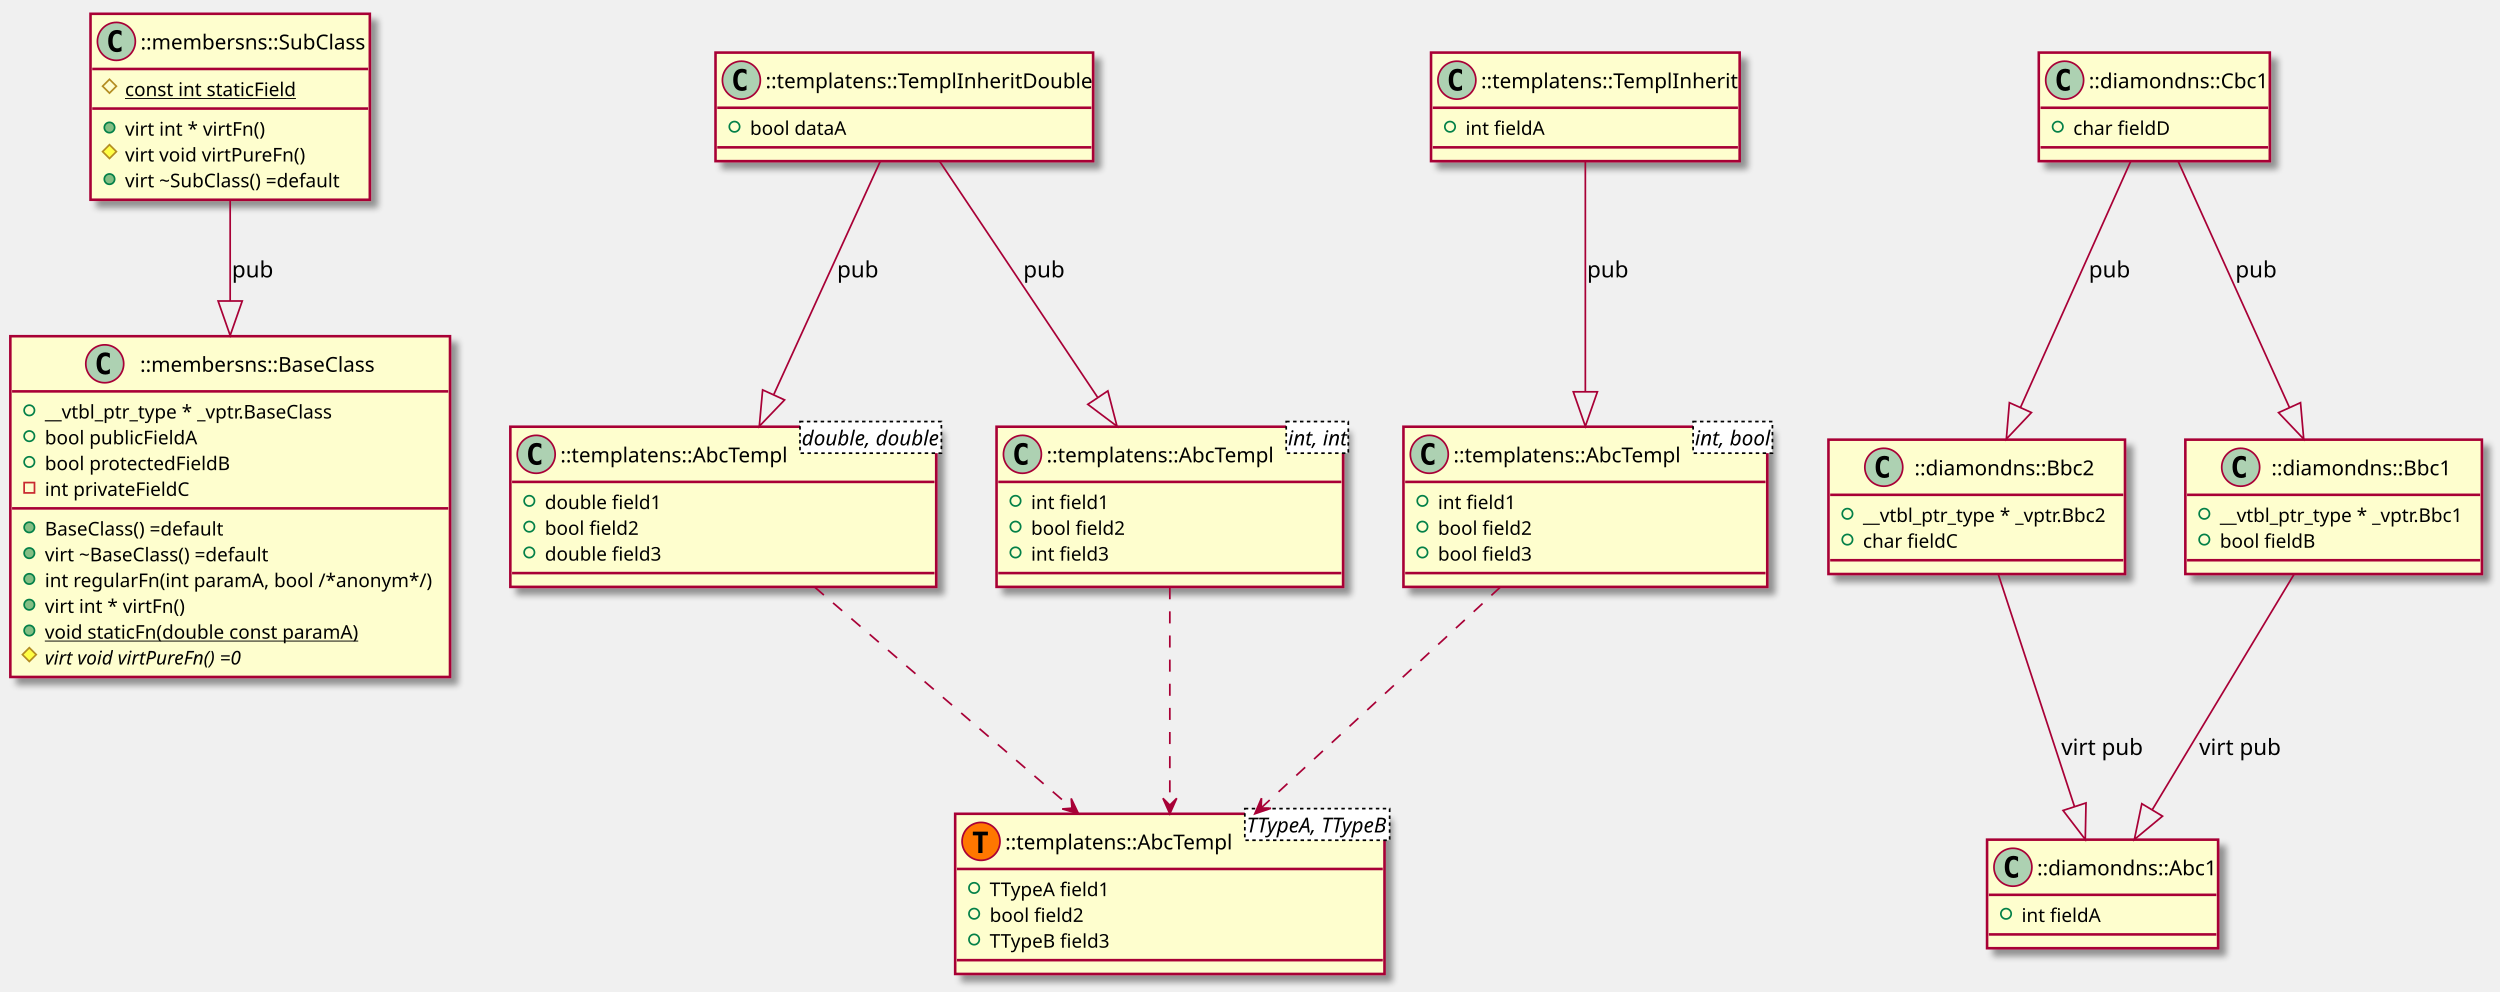
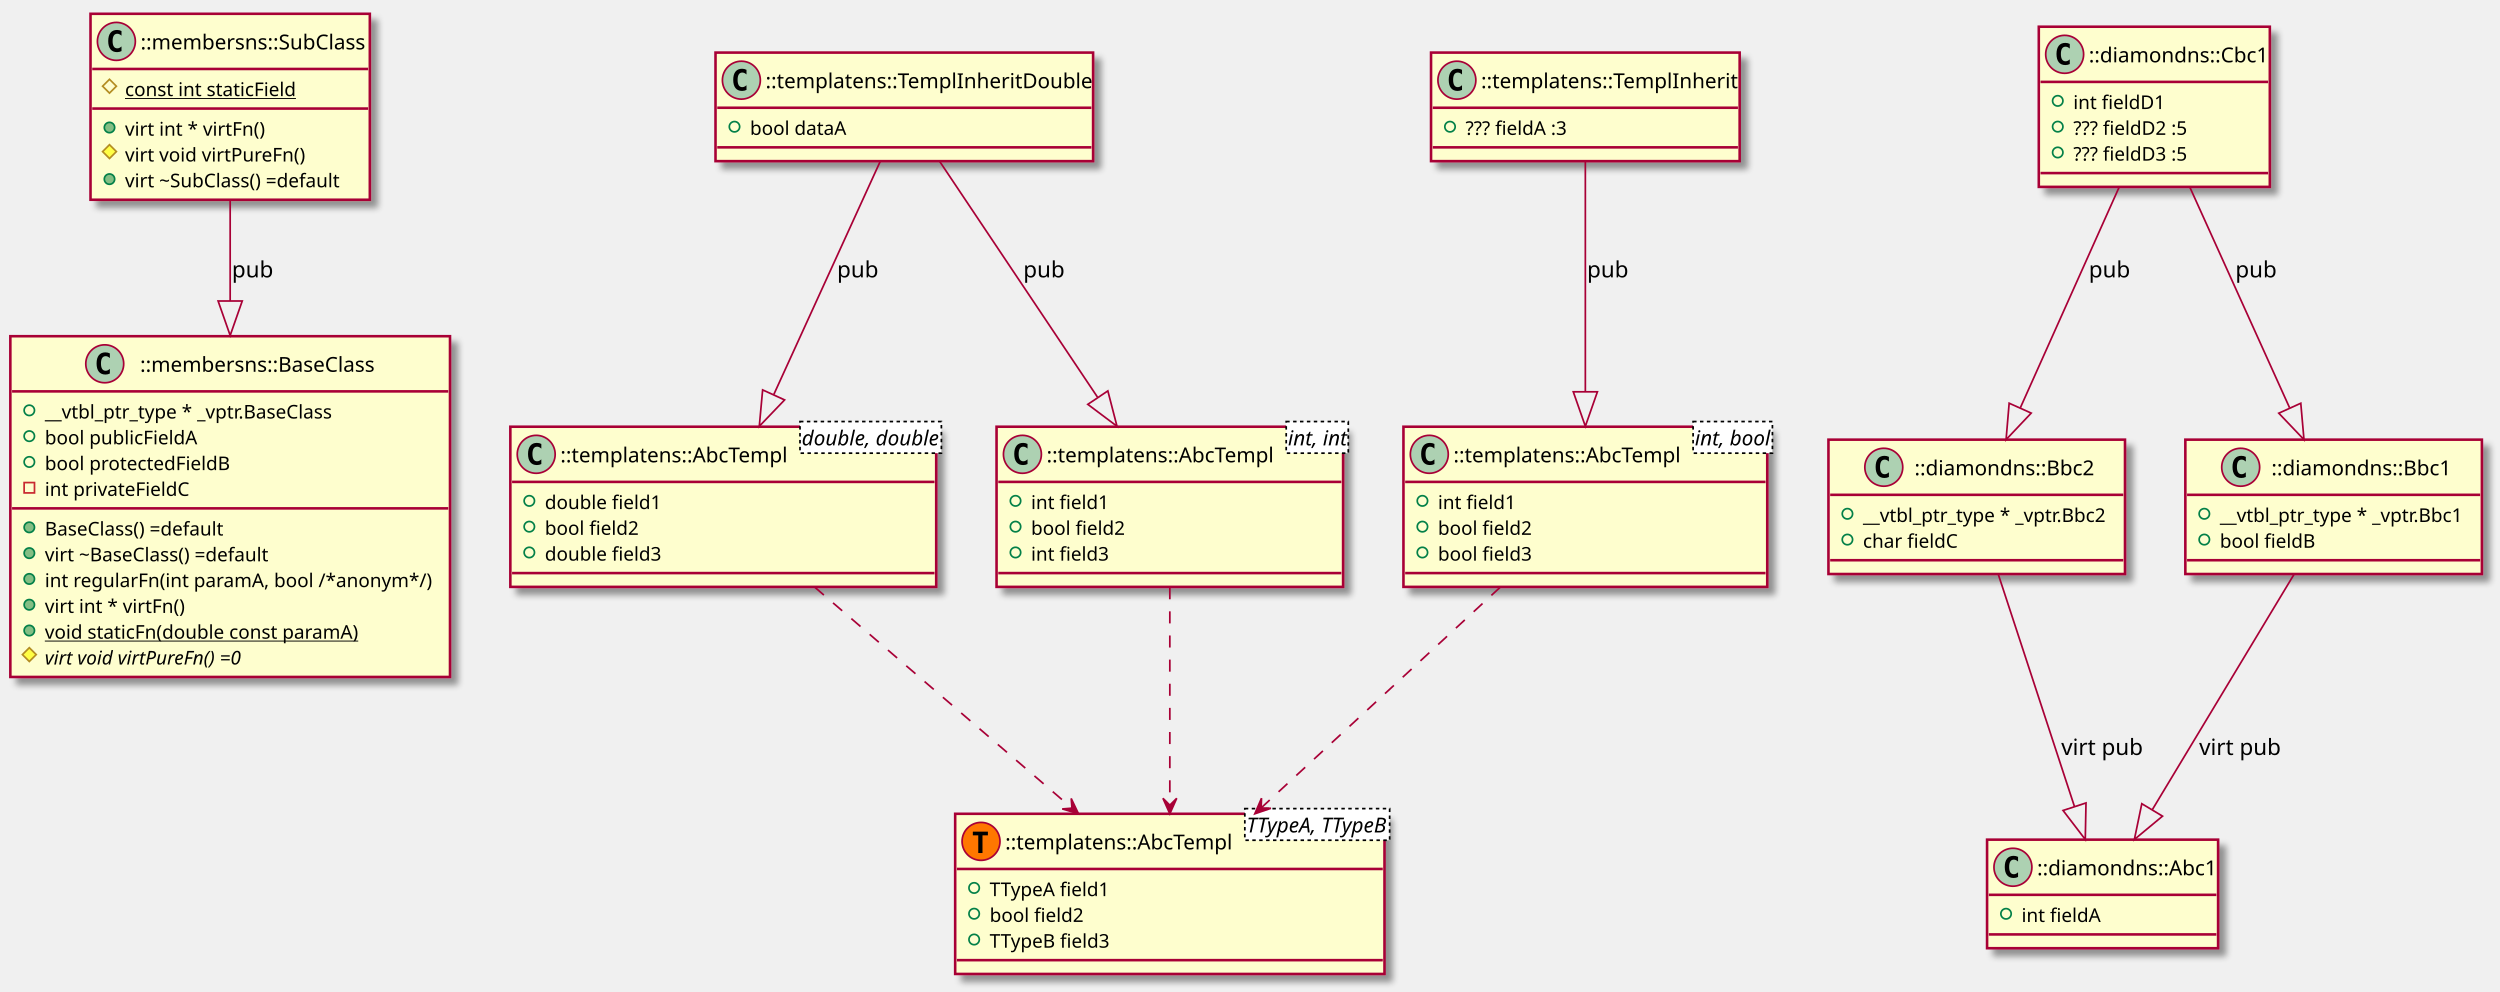
<svg xmlns="http://www.w3.org/2000/svg" contentScriptType="application/ecmascript" contentStyleType="text/css" height="575px" preserveAspectRatio="none" style="width:1450px;height:575px;" version="1.1" viewBox="0 0 1450 575" width="1450px" zoomAndPan="magnify">
  <defs>
-     <filter height="300%" id="ftteivvqsm7ix" width="300%" x="-1" y="-1">
+     <filter height="300%" id="fzhedijf8l1jd" width="300%" x="-1" y="-1">
      <feGaussianBlur result="blurOut" stdDeviation="2.0" />
      <feColorMatrix in="blurOut" result="blurOut2" type="matrix" values="0 0 0 0 0 0 0 0 0 0 0 0 0 0 0 0 0 0 .4 0" />
      <feOffset dx="4.0" dy="4.0" in="blurOut2" result="blurOut3" />
      <feBlend in="SourceGraphic" in2="blurOut3" mode="normal" />
    </filter>
  </defs>
  <g>
-     <rect fill="#FEFECE" filter="url(#ftteivvqsm7ix)" height="107.853" id="item_0" style="stroke: #A80036; stroke-width: 1.5;" width="162" x="52.5" y="8" />
+     <rect fill="#FEFECE" filter="url(#fzhedijf8l1jd)" height="107.853" id="item_0" style="stroke: #A80036; stroke-width: 1.5;" width="162" x="52.5" y="8" />
    <ellipse cx="67.5" cy="24" fill="#ADD1B2" rx="11" ry="11" style="stroke: #A80036; stroke-width: 1.0;" />
    <path d="M70.469,29.641 Q69.891,29.938 69.25,30.086 Q68.609,30.234 67.906,30.234 Q65.406,30.234 64.086,28.586 Q62.766,26.938 62.766,23.812 Q62.766,20.688 64.086,19.031 Q65.406,17.375 67.906,17.375 Q68.609,17.375 69.258,17.531 Q69.906,17.688 70.469,17.984 L70.469,20.703 Q69.844,20.125 69.25,19.852 Q68.656,19.578 68.031,19.578 Q66.688,19.578 66,20.648 Q65.312,21.719 65.312,23.812 Q65.312,25.906 66,26.977 Q66.688,28.047 68.031,28.047 Q68.656,28.047 69.25,27.773 Q69.844,27.5 70.469,26.922 L70.469,29.641 Z " />
    <text fill="#000000" font-family="sans-serif" font-size="12" lengthAdjust="spacingAndGlyphs" textLength="130" x="81.5" y="28.653">::membersns::SubClass</text>
    <line style="stroke: #A80036; stroke-width: 1.5;" x1="53.5" x2="213.5" y1="40" y2="40" />
    <polygon fill="none" points="63.5,46,67.5,50,63.5,54,59.5,50" style="stroke: #B38D22; stroke-width: 1.0;" />
    <text fill="#000000" font-family="sans-serif" font-size="11" lengthAdjust="spacingAndGlyphs" text-decoration="underline" textLength="100" x="72.5" y="55.744">const int staticField</text>
    <line style="stroke: #A80036; stroke-width: 1.5;" x1="53.5" x2="213.5" y1="62.963" y2="62.963" />
    <ellipse cx="63.5" cy="73.963" fill="#84BE84" rx="3" ry="3" style="stroke: #038048; stroke-width: 1.0;" />
    <text fill="#000000" font-family="sans-serif" font-size="11" lengthAdjust="spacingAndGlyphs" textLength="84" x="72.5" y="78.708">virt int * virtFn()</text>
    <polygon fill="#FFFF44" points="63.5,83.927,67.5,87.927,63.5,91.927,59.5,87.927" style="stroke: #B38D22; stroke-width: 1.0;" />
    <text fill="#000000" font-family="sans-serif" font-size="11" lengthAdjust="spacingAndGlyphs" textLength="109" x="72.5" y="93.671">virt void virtPureFn()</text>
    <ellipse cx="63.5" cy="103.89" fill="#84BE84" rx="3" ry="3" style="stroke: #038048; stroke-width: 1.0;" />
    <text fill="#000000" font-family="sans-serif" font-size="11" lengthAdjust="spacingAndGlyphs" textLength="128" x="72.5" y="108.635">virt  ~SubClass() =default</text>
-     <rect fill="#FEFECE" filter="url(#ftteivvqsm7ix)" height="197.634" id="item_1" style="stroke: #A80036; stroke-width: 1.5;" width="255" x="6" y="195" />
+     <rect fill="#FEFECE" filter="url(#fzhedijf8l1jd)" height="197.634" id="item_1" style="stroke: #A80036; stroke-width: 1.5;" width="255" x="6" y="195" />
    <ellipse cx="60.75" cy="211" fill="#ADD1B2" rx="11" ry="11" style="stroke: #A80036; stroke-width: 1.0;" />
    <path d="M63.719,216.641 Q63.141,216.938 62.5,217.086 Q61.859,217.234 61.156,217.234 Q58.656,217.234 57.336,215.586 Q56.016,213.938 56.016,210.812 Q56.016,207.688 57.336,206.031 Q58.656,204.375 61.156,204.375 Q61.859,204.375 62.508,204.531 Q63.156,204.688 63.719,204.984 L63.719,207.703 Q63.094,207.125 62.5,206.852 Q61.906,206.578 61.281,206.578 Q59.938,206.578 59.25,207.648 Q58.562,208.719 58.562,210.812 Q58.562,212.906 59.25,213.977 Q59.938,215.047 61.281,215.047 Q61.906,215.047 62.5,214.773 Q63.094,214.5 63.719,213.922 L63.719,216.641 Z " />
    <text fill="#000000" font-family="sans-serif" font-size="12" lengthAdjust="spacingAndGlyphs" textLength="137" x="81.25" y="215.653">::membersns::BaseClass</text>
    <line style="stroke: #A80036; stroke-width: 1.5;" x1="7" x2="260" y1="227" y2="227" />
    <ellipse cx="17" cy="238" fill="none" rx="3" ry="3" style="stroke: #038048; stroke-width: 1.0;" />
    <text fill="#000000" font-family="sans-serif" font-size="11" lengthAdjust="spacingAndGlyphs" textLength="171" x="26" y="242.744">__vtbl_ptr_type * _vptr.BaseClass</text>
    <ellipse cx="17" cy="252.963" fill="none" rx="3" ry="3" style="stroke: #038048; stroke-width: 1.0;" />
    <text fill="#000000" font-family="sans-serif" font-size="11" lengthAdjust="spacingAndGlyphs" textLength="91" x="26" y="257.708">bool publicFieldA</text>
    <ellipse cx="17" cy="267.927" fill="none" rx="3" ry="3" style="stroke: #038048; stroke-width: 1.0;" />
    <text fill="#000000" font-family="sans-serif" font-size="11" lengthAdjust="spacingAndGlyphs" textLength="110" x="26" y="272.671">bool protectedFieldB</text>
    <rect fill="none" height="6" style="stroke: #C82930; stroke-width: 1.0;" width="6" x="14" y="279.89" />
    <text fill="#000000" font-family="sans-serif" font-size="11" lengthAdjust="spacingAndGlyphs" textLength="86" x="26" y="287.635">int privateFieldC</text>
    <line style="stroke: #A80036; stroke-width: 1.5;" x1="7" x2="260" y1="294.853" y2="294.853" />
    <ellipse cx="17" cy="305.853" fill="#84BE84" rx="3" ry="3" style="stroke: #038048; stroke-width: 1.0;" />
    <text fill="#000000" font-family="sans-serif" font-size="11" lengthAdjust="spacingAndGlyphs" textLength="102" x="26" y="310.598">BaseClass() =default</text>
    <ellipse cx="17" cy="320.817" fill="#84BE84" rx="3" ry="3" style="stroke: #038048; stroke-width: 1.0;" />
    <text fill="#000000" font-family="sans-serif" font-size="11" lengthAdjust="spacingAndGlyphs" textLength="132" x="26" y="325.561">virt  ~BaseClass() =default</text>
    <ellipse cx="17" cy="335.78" fill="#84BE84" rx="3" ry="3" style="stroke: #038048; stroke-width: 1.0;" />
    <text fill="#000000" font-family="sans-serif" font-size="11" lengthAdjust="spacingAndGlyphs" textLength="229" x="26" y="340.525">int regularFn(int paramA, bool /*anonym*/)</text>
    <ellipse cx="17" cy="350.744" fill="#84BE84" rx="3" ry="3" style="stroke: #038048; stroke-width: 1.0;" />
    <text fill="#000000" font-family="sans-serif" font-size="11" lengthAdjust="spacingAndGlyphs" textLength="84" x="26" y="355.488">virt int * virtFn()</text>
    <ellipse cx="17" cy="365.707" fill="#84BE84" rx="3" ry="3" style="stroke: #038048; stroke-width: 1.0;" />
    <text fill="#000000" font-family="sans-serif" font-size="11" lengthAdjust="spacingAndGlyphs" text-decoration="underline" textLength="184" x="26" y="370.451">void staticFn(double const paramA)</text>
    <polygon fill="#FFFF44" points="17,375.67,21,379.67,17,383.67,13,379.67" style="stroke: #B38D22; stroke-width: 1.0;" />
    <text fill="#000000" font-family="sans-serif" font-size="11" font-style="italic" lengthAdjust="spacingAndGlyphs" textLength="111" x="26" y="385.415">virt void virtPureFn() =0</text>
-     <rect fill="#FEFECE" filter="url(#ftteivvqsm7ix)" height="62.963" id="item_2" style="stroke: #A80036; stroke-width: 1.5;" width="219" x="415" y="30.5" />
+     <rect fill="#FEFECE" filter="url(#fzhedijf8l1jd)" height="62.963" id="item_2" style="stroke: #A80036; stroke-width: 1.5;" width="219" x="415" y="30.5" />
    <ellipse cx="430" cy="46.5" fill="#ADD1B2" rx="11" ry="11" style="stroke: #A80036; stroke-width: 1.0;" />
    <path d="M432.969,52.141 Q432.391,52.438 431.75,52.586 Q431.109,52.734 430.406,52.734 Q427.906,52.734 426.586,51.086 Q425.266,49.438 425.266,46.312 Q425.266,43.188 426.586,41.531 Q427.906,39.875 430.406,39.875 Q431.109,39.875 431.758,40.031 Q432.406,40.188 432.969,40.484 L432.969,43.203 Q432.344,42.625 431.75,42.352 Q431.156,42.078 430.531,42.078 Q429.188,42.078 428.5,43.148 Q427.812,44.219 427.812,46.312 Q427.812,48.406 428.5,49.477 Q429.188,50.547 430.531,50.547 Q431.156,50.547 431.75,50.273 Q432.344,50 432.969,49.422 L432.969,52.141 Z " />
    <text fill="#000000" font-family="sans-serif" font-size="12" lengthAdjust="spacingAndGlyphs" textLength="187" x="444" y="51.153">::templatens::TemplInheritDouble</text>
    <line style="stroke: #A80036; stroke-width: 1.5;" x1="416" x2="633" y1="62.5" y2="62.5" />
    <ellipse cx="426" cy="73.5" fill="none" rx="3" ry="3" style="stroke: #038048; stroke-width: 1.0;" />
    <text fill="#000000" font-family="sans-serif" font-size="11" lengthAdjust="spacingAndGlyphs" textLength="57" x="435" y="78.244">bool dataA</text>
    <line style="stroke: #A80036; stroke-width: 1.5;" x1="416" x2="633" y1="85.463" y2="85.463" />
-     <rect fill="#FEFECE" filter="url(#ftteivvqsm7ix)" height="62.963" id="item_3" style="stroke: #A80036; stroke-width: 1.5;" width="179" x="830" y="30.5" />
+     <rect fill="#FEFECE" filter="url(#fzhedijf8l1jd)" height="62.963" id="item_3" style="stroke: #A80036; stroke-width: 1.5;" width="179" x="830" y="30.5" />
    <ellipse cx="845" cy="46.5" fill="#ADD1B2" rx="11" ry="11" style="stroke: #A80036; stroke-width: 1.0;" />
    <path d="M847.969,52.141 Q847.391,52.438 846.75,52.586 Q846.109,52.734 845.406,52.734 Q842.906,52.734 841.586,51.086 Q840.266,49.438 840.266,46.312 Q840.266,43.188 841.586,41.531 Q842.906,39.875 845.406,39.875 Q846.109,39.875 846.758,40.031 Q847.406,40.188 847.969,40.484 L847.969,43.203 Q847.344,42.625 846.75,42.352 Q846.156,42.078 845.531,42.078 Q844.188,42.078 843.5,43.148 Q842.812,44.219 842.812,46.312 Q842.812,48.406 843.5,49.477 Q844.188,50.547 845.531,50.547 Q846.156,50.547 846.75,50.273 Q847.344,50 847.969,49.422 L847.969,52.141 Z " />
    <text fill="#000000" font-family="sans-serif" font-size="12" lengthAdjust="spacingAndGlyphs" textLength="147" x="859" y="51.153">::templatens::TemplInherit</text>
    <line style="stroke: #A80036; stroke-width: 1.5;" x1="831" x2="1008" y1="62.5" y2="62.5" />
    <ellipse cx="841" cy="73.5" fill="none" rx="3" ry="3" style="stroke: #038048; stroke-width: 1.0;" />
-     <text fill="#000000" font-family="sans-serif" font-size="11" lengthAdjust="spacingAndGlyphs" textLength="47" x="850" y="78.244">int fieldA</text>
+     <text fill="#000000" font-family="sans-serif" font-size="11" lengthAdjust="spacingAndGlyphs" textLength="60" x="850" y="78.244">??? fieldA :3</text>
    <line style="stroke: #A80036; stroke-width: 1.5;" x1="831" x2="1008" y1="85.463" y2="85.463" />
-     <rect fill="#FEFECE" filter="url(#ftteivvqsm7ix)" height="92.89" id="item_4" style="stroke: #A80036; stroke-width: 1.5;" width="249" x="554" y="472" />
+     <rect fill="#FEFECE" filter="url(#fzhedijf8l1jd)" height="92.89" id="item_4" style="stroke: #A80036; stroke-width: 1.5;" width="249" x="554" y="472" />
    <ellipse cx="569" cy="488" fill="#FF7700" rx="11" ry="11" style="stroke: #A80036; stroke-width: 1.0;" />
    <path d="M569.844,494.75 L567.391,494.75 L567.391,484.5 L564.25,484.5 L564.25,482.359 L572.984,482.359 L572.984,484.5 L569.844,484.5 L569.844,494.75 Z " />
    <text fill="#000000" font-family="sans-serif" font-size="12" lengthAdjust="spacingAndGlyphs" textLength="131" x="583" y="492.653">::templatens::AbcTempl</text>
    <rect fill="#FFFFFF" height="18.335" style="stroke: #000000; stroke-width: 1.0; stroke-dasharray: 2.0,2.0;" width="84" x="722" y="469" />
    <text fill="#000000" font-family="sans-serif" font-size="12" font-style="italic" lengthAdjust="spacingAndGlyphs" textLength="82" x="723" y="482.821">TTypeA, TTypeB</text>
    <line style="stroke: #A80036; stroke-width: 1.5;" x1="555" x2="802" y1="504" y2="504" />
    <ellipse cx="565" cy="515" fill="none" rx="3" ry="3" style="stroke: #038048; stroke-width: 1.0;" />
    <text fill="#000000" font-family="sans-serif" font-size="11" lengthAdjust="spacingAndGlyphs" textLength="70" x="574" y="519.744">TTypeA field1</text>
    <ellipse cx="565" cy="529.963" fill="none" rx="3" ry="3" style="stroke: #038048; stroke-width: 1.0;" />
    <text fill="#000000" font-family="sans-serif" font-size="11" lengthAdjust="spacingAndGlyphs" textLength="56" x="574" y="534.708">bool field2</text>
    <ellipse cx="565" cy="544.927" fill="none" rx="3" ry="3" style="stroke: #038048; stroke-width: 1.0;" />
    <text fill="#000000" font-family="sans-serif" font-size="11" lengthAdjust="spacingAndGlyphs" textLength="70" x="574" y="549.671">TTypeB field3</text>
    <line style="stroke: #A80036; stroke-width: 1.5;" x1="555" x2="802" y1="556.89" y2="556.89" />
-     <rect fill="#FEFECE" filter="url(#ftteivvqsm7ix)" height="92.89" id="item_5" style="stroke: #A80036; stroke-width: 1.5;" width="247" x="296" y="247.5" />
+     <rect fill="#FEFECE" filter="url(#fzhedijf8l1jd)" height="92.89" id="item_5" style="stroke: #A80036; stroke-width: 1.5;" width="247" x="296" y="247.5" />
    <ellipse cx="311" cy="263.5" fill="#ADD1B2" rx="11" ry="11" style="stroke: #A80036; stroke-width: 1.0;" />
    <path d="M313.969,269.141 Q313.391,269.438 312.75,269.586 Q312.109,269.734 311.406,269.734 Q308.906,269.734 307.586,268.086 Q306.266,266.438 306.266,263.312 Q306.266,260.188 307.586,258.531 Q308.906,256.875 311.406,256.875 Q312.109,256.875 312.758,257.031 Q313.406,257.188 313.969,257.484 L313.969,260.203 Q313.344,259.625 312.75,259.352 Q312.156,259.078 311.531,259.078 Q310.188,259.078 309.5,260.148 Q308.812,261.219 308.812,263.312 Q308.812,265.406 309.5,266.477 Q310.188,267.547 311.531,267.547 Q312.156,267.547 312.75,267.273 Q313.344,267 313.969,266.422 L313.969,269.141 Z " />
    <text fill="#000000" font-family="sans-serif" font-size="12" lengthAdjust="spacingAndGlyphs" textLength="131" x="325" y="268.153">::templatens::AbcTempl</text>
    <rect fill="#FFFFFF" height="18.335" style="stroke: #000000; stroke-width: 1.0; stroke-dasharray: 2.0,2.0;" width="82" x="464" y="244.5" />
    <text fill="#000000" font-family="sans-serif" font-size="12" font-style="italic" lengthAdjust="spacingAndGlyphs" textLength="80" x="465" y="258.321">double, double</text>
    <line style="stroke: #A80036; stroke-width: 1.5;" x1="297" x2="542" y1="279.5" y2="279.5" />
    <ellipse cx="307" cy="290.5" fill="none" rx="3" ry="3" style="stroke: #038048; stroke-width: 1.0;" />
    <text fill="#000000" font-family="sans-serif" font-size="11" lengthAdjust="spacingAndGlyphs" textLength="69" x="316" y="295.244">double field1</text>
    <ellipse cx="307" cy="305.463" fill="none" rx="3" ry="3" style="stroke: #038048; stroke-width: 1.0;" />
    <text fill="#000000" font-family="sans-serif" font-size="11" lengthAdjust="spacingAndGlyphs" textLength="56" x="316" y="310.208">bool field2</text>
    <ellipse cx="307" cy="320.427" fill="none" rx="3" ry="3" style="stroke: #038048; stroke-width: 1.0;" />
    <text fill="#000000" font-family="sans-serif" font-size="11" lengthAdjust="spacingAndGlyphs" textLength="69" x="316" y="325.171">double field3</text>
    <line style="stroke: #A80036; stroke-width: 1.5;" x1="297" x2="542" y1="332.39" y2="332.39" />
-     <rect fill="#FEFECE" filter="url(#ftteivvqsm7ix)" height="92.89" id="item_6" style="stroke: #A80036; stroke-width: 1.5;" width="201" x="578" y="247.5" />
+     <rect fill="#FEFECE" filter="url(#fzhedijf8l1jd)" height="92.89" id="item_6" style="stroke: #A80036; stroke-width: 1.5;" width="201" x="578" y="247.5" />
    <ellipse cx="593" cy="263.5" fill="#ADD1B2" rx="11" ry="11" style="stroke: #A80036; stroke-width: 1.0;" />
    <path d="M595.969,269.141 Q595.391,269.438 594.75,269.586 Q594.109,269.734 593.406,269.734 Q590.906,269.734 589.586,268.086 Q588.266,266.438 588.266,263.312 Q588.266,260.188 589.586,258.531 Q590.906,256.875 593.406,256.875 Q594.109,256.875 594.758,257.031 Q595.406,257.188 595.969,257.484 L595.969,260.203 Q595.344,259.625 594.75,259.352 Q594.156,259.078 593.531,259.078 Q592.188,259.078 591.5,260.148 Q590.812,261.219 590.812,263.312 Q590.812,265.406 591.5,266.477 Q592.188,267.547 593.531,267.547 Q594.156,267.547 594.75,267.273 Q595.344,267 595.969,266.422 L595.969,269.141 Z " />
    <text fill="#000000" font-family="sans-serif" font-size="12" lengthAdjust="spacingAndGlyphs" textLength="131" x="607" y="268.153">::templatens::AbcTempl</text>
    <rect fill="#FFFFFF" height="18.335" style="stroke: #000000; stroke-width: 1.0; stroke-dasharray: 2.0,2.0;" width="36" x="746" y="244.5" />
    <text fill="#000000" font-family="sans-serif" font-size="12" font-style="italic" lengthAdjust="spacingAndGlyphs" textLength="34" x="747" y="258.321">int, int</text>
    <line style="stroke: #A80036; stroke-width: 1.5;" x1="579" x2="778" y1="279.5" y2="279.5" />
    <ellipse cx="589" cy="290.5" fill="none" rx="3" ry="3" style="stroke: #038048; stroke-width: 1.0;" />
    <text fill="#000000" font-family="sans-serif" font-size="11" lengthAdjust="spacingAndGlyphs" textLength="46" x="598" y="295.244">int field1</text>
    <ellipse cx="589" cy="305.463" fill="none" rx="3" ry="3" style="stroke: #038048; stroke-width: 1.0;" />
    <text fill="#000000" font-family="sans-serif" font-size="11" lengthAdjust="spacingAndGlyphs" textLength="56" x="598" y="310.208">bool field2</text>
    <ellipse cx="589" cy="320.427" fill="none" rx="3" ry="3" style="stroke: #038048; stroke-width: 1.0;" />
    <text fill="#000000" font-family="sans-serif" font-size="11" lengthAdjust="spacingAndGlyphs" textLength="46" x="598" y="325.171">int field3</text>
    <line style="stroke: #A80036; stroke-width: 1.5;" x1="579" x2="778" y1="332.39" y2="332.39" />
-     <rect fill="#FEFECE" filter="url(#ftteivvqsm7ix)" height="92.89" id="item_7" style="stroke: #A80036; stroke-width: 1.5;" width="211" x="814" y="247.5" />
+     <rect fill="#FEFECE" filter="url(#fzhedijf8l1jd)" height="92.89" id="item_7" style="stroke: #A80036; stroke-width: 1.5;" width="211" x="814" y="247.5" />
    <ellipse cx="829" cy="263.5" fill="#ADD1B2" rx="11" ry="11" style="stroke: #A80036; stroke-width: 1.0;" />
    <path d="M831.969,269.141 Q831.391,269.438 830.75,269.586 Q830.109,269.734 829.406,269.734 Q826.906,269.734 825.586,268.086 Q824.266,266.438 824.266,263.312 Q824.266,260.188 825.586,258.531 Q826.906,256.875 829.406,256.875 Q830.109,256.875 830.758,257.031 Q831.406,257.188 831.969,257.484 L831.969,260.203 Q831.344,259.625 830.75,259.352 Q830.156,259.078 829.531,259.078 Q828.188,259.078 827.5,260.148 Q826.812,261.219 826.812,263.312 Q826.812,265.406 827.5,266.477 Q828.188,267.547 829.531,267.547 Q830.156,267.547 830.75,267.273 Q831.344,267 831.969,266.422 L831.969,269.141 Z " />
    <text fill="#000000" font-family="sans-serif" font-size="12" lengthAdjust="spacingAndGlyphs" textLength="131" x="843" y="268.153">::templatens::AbcTempl</text>
    <rect fill="#FFFFFF" height="18.335" style="stroke: #000000; stroke-width: 1.0; stroke-dasharray: 2.0,2.0;" width="46" x="982" y="244.5" />
    <text fill="#000000" font-family="sans-serif" font-size="12" font-style="italic" lengthAdjust="spacingAndGlyphs" textLength="44" x="983" y="258.321">int, bool</text>
    <line style="stroke: #A80036; stroke-width: 1.5;" x1="815" x2="1024" y1="279.5" y2="279.5" />
    <ellipse cx="825" cy="290.5" fill="none" rx="3" ry="3" style="stroke: #038048; stroke-width: 1.0;" />
    <text fill="#000000" font-family="sans-serif" font-size="11" lengthAdjust="spacingAndGlyphs" textLength="46" x="834" y="295.244">int field1</text>
    <ellipse cx="825" cy="305.463" fill="none" rx="3" ry="3" style="stroke: #038048; stroke-width: 1.0;" />
    <text fill="#000000" font-family="sans-serif" font-size="11" lengthAdjust="spacingAndGlyphs" textLength="56" x="834" y="310.208">bool field2</text>
    <ellipse cx="825" cy="320.427" fill="none" rx="3" ry="3" style="stroke: #038048; stroke-width: 1.0;" />
    <text fill="#000000" font-family="sans-serif" font-size="11" lengthAdjust="spacingAndGlyphs" textLength="56" x="834" y="325.171">bool field3</text>
    <line style="stroke: #A80036; stroke-width: 1.5;" x1="815" x2="1024" y1="332.39" y2="332.39" />
-     <rect fill="#FEFECE" filter="url(#ftteivvqsm7ix)" height="62.963" id="item_8" style="stroke: #A80036; stroke-width: 1.5;" width="134" x="1182.5" y="30.5" />
-     <ellipse cx="1197.5" cy="46.5" fill="#ADD1B2" rx="11" ry="11" style="stroke: #A80036; stroke-width: 1.0;" />
-     <path d="M1200.469,52.141 Q1199.891,52.438 1199.25,52.586 Q1198.609,52.734 1197.906,52.734 Q1195.406,52.734 1194.086,51.086 Q1192.766,49.438 1192.766,46.312 Q1192.766,43.188 1194.086,41.531 Q1195.406,39.875 1197.906,39.875 Q1198.609,39.875 1199.258,40.031 Q1199.906,40.188 1200.469,40.484 L1200.469,43.203 Q1199.844,42.625 1199.25,42.352 Q1198.656,42.078 1198.031,42.078 Q1196.688,42.078 1196,43.148 Q1195.312,44.219 1195.312,46.312 Q1195.312,48.406 1196,49.477 Q1196.688,50.547 1198.031,50.547 Q1198.656,50.547 1199.25,50.273 Q1199.844,50 1200.469,49.422 L1200.469,52.141 Z " />
-     <text fill="#000000" font-family="sans-serif" font-size="12" lengthAdjust="spacingAndGlyphs" textLength="102" x="1211.5" y="51.153">::diamondns::Cbc1</text>
-     <line style="stroke: #A80036; stroke-width: 1.5;" x1="1183.5" x2="1315.5" y1="62.5" y2="62.5" />
-     <ellipse cx="1193.5" cy="73.5" fill="none" rx="3" ry="3" style="stroke: #038048; stroke-width: 1.0;" />
-     <text fill="#000000" font-family="sans-serif" font-size="11" lengthAdjust="spacingAndGlyphs" textLength="57" x="1202.5" y="78.244">char fieldD</text>
-     <line style="stroke: #A80036; stroke-width: 1.5;" x1="1183.5" x2="1315.5" y1="85.463" y2="85.463" />
-     <rect fill="#FEFECE" filter="url(#ftteivvqsm7ix)" height="77.927" id="item_9" style="stroke: #A80036; stroke-width: 1.5;" width="172" x="1060.5" y="255" />
+     <rect fill="#FEFECE" filter="url(#fzhedijf8l1jd)" height="92.89" id="item_8" style="stroke: #A80036; stroke-width: 1.5;" width="134" x="1182.5" y="15.5" />
+     <ellipse cx="1197.5" cy="31.5" fill="#ADD1B2" rx="11" ry="11" style="stroke: #A80036; stroke-width: 1.0;" />
+     <path d="M1200.469,37.141 Q1199.891,37.438 1199.25,37.586 Q1198.609,37.734 1197.906,37.734 Q1195.406,37.734 1194.086,36.086 Q1192.766,34.438 1192.766,31.312 Q1192.766,28.188 1194.086,26.531 Q1195.406,24.875 1197.906,24.875 Q1198.609,24.875 1199.258,25.031 Q1199.906,25.188 1200.469,25.484 L1200.469,28.203 Q1199.844,27.625 1199.25,27.352 Q1198.656,27.078 1198.031,27.078 Q1196.688,27.078 1196,28.148 Q1195.312,29.219 1195.312,31.312 Q1195.312,33.406 1196,34.477 Q1196.688,35.547 1198.031,35.547 Q1198.656,35.547 1199.25,35.273 Q1199.844,35 1200.469,34.422 L1200.469,37.141 Z " />
+     <text fill="#000000" font-family="sans-serif" font-size="12" lengthAdjust="spacingAndGlyphs" textLength="102" x="1211.5" y="36.153">::diamondns::Cbc1</text>
+     <line style="stroke: #A80036; stroke-width: 1.5;" x1="1183.5" x2="1315.5" y1="47.5" y2="47.5" />
+     <ellipse cx="1193.5" cy="58.5" fill="none" rx="3" ry="3" style="stroke: #038048; stroke-width: 1.0;" />
+     <text fill="#000000" font-family="sans-serif" font-size="11" lengthAdjust="spacingAndGlyphs" textLength="54" x="1202.5" y="63.244">int fieldD1</text>
+     <ellipse cx="1193.5" cy="73.463" fill="none" rx="3" ry="3" style="stroke: #038048; stroke-width: 1.0;" />
+     <text fill="#000000" font-family="sans-serif" font-size="11" lengthAdjust="spacingAndGlyphs" textLength="67" x="1202.5" y="78.208">??? fieldD2 :5</text>
+     <ellipse cx="1193.5" cy="88.427" fill="none" rx="3" ry="3" style="stroke: #038048; stroke-width: 1.0;" />
+     <text fill="#000000" font-family="sans-serif" font-size="11" lengthAdjust="spacingAndGlyphs" textLength="67" x="1202.5" y="93.171">??? fieldD3 :5</text>
+     <line style="stroke: #A80036; stroke-width: 1.5;" x1="1183.5" x2="1315.5" y1="100.39" y2="100.39" />
+     <rect fill="#FEFECE" filter="url(#fzhedijf8l1jd)" height="77.927" id="item_9" style="stroke: #A80036; stroke-width: 1.5;" width="172" x="1060.5" y="255" />
    <ellipse cx="1092.6" cy="271" fill="#ADD1B2" rx="11" ry="11" style="stroke: #A80036; stroke-width: 1.0;" />
    <path d="M1095.569,276.641 Q1094.991,276.938 1094.35,277.086 Q1093.709,277.234 1093.006,277.234 Q1090.506,277.234 1089.186,275.586 Q1087.866,273.938 1087.866,270.812 Q1087.866,267.688 1089.186,266.031 Q1090.506,264.375 1093.006,264.375 Q1093.709,264.375 1094.358,264.531 Q1095.006,264.688 1095.569,264.984 L1095.569,267.703 Q1094.944,267.125 1094.35,266.852 Q1093.756,266.578 1093.131,266.578 Q1091.787,266.578 1091.1,267.648 Q1090.412,268.719 1090.412,270.812 Q1090.412,272.906 1091.1,273.977 Q1091.787,275.047 1093.131,275.047 Q1093.756,275.047 1094.35,274.773 Q1094.944,274.5 1095.569,273.922 L1095.569,276.641 Z " />
    <text fill="#000000" font-family="sans-serif" font-size="12" lengthAdjust="spacingAndGlyphs" textLength="102" x="1110.4" y="275.653">::diamondns::Bbc2</text>
    <line style="stroke: #A80036; stroke-width: 1.5;" x1="1061.5" x2="1231.5" y1="287" y2="287" />
    <ellipse cx="1071.5" cy="298" fill="none" rx="3" ry="3" style="stroke: #038048; stroke-width: 1.0;" />
    <text fill="#000000" font-family="sans-serif" font-size="11" lengthAdjust="spacingAndGlyphs" textLength="146" x="1080.5" y="302.744">__vtbl_ptr_type * _vptr.Bbc2</text>
    <ellipse cx="1071.5" cy="312.963" fill="none" rx="3" ry="3" style="stroke: #038048; stroke-width: 1.0;" />
    <text fill="#000000" font-family="sans-serif" font-size="11" lengthAdjust="spacingAndGlyphs" textLength="56" x="1080.5" y="317.708">char fieldC</text>
    <line style="stroke: #A80036; stroke-width: 1.5;" x1="1061.5" x2="1231.5" y1="324.927" y2="324.927" />
-     <rect fill="#FEFECE" filter="url(#ftteivvqsm7ix)" height="77.927" id="item_10" style="stroke: #A80036; stroke-width: 1.5;" width="172" x="1267.5" y="255" />
+     <rect fill="#FEFECE" filter="url(#fzhedijf8l1jd)" height="77.927" id="item_10" style="stroke: #A80036; stroke-width: 1.5;" width="172" x="1267.5" y="255" />
    <ellipse cx="1299.6" cy="271" fill="#ADD1B2" rx="11" ry="11" style="stroke: #A80036; stroke-width: 1.0;" />
    <path d="M1302.569,276.641 Q1301.991,276.938 1301.35,277.086 Q1300.709,277.234 1300.006,277.234 Q1297.506,277.234 1296.186,275.586 Q1294.866,273.938 1294.866,270.812 Q1294.866,267.688 1296.186,266.031 Q1297.506,264.375 1300.006,264.375 Q1300.709,264.375 1301.358,264.531 Q1302.006,264.688 1302.569,264.984 L1302.569,267.703 Q1301.944,267.125 1301.35,266.852 Q1300.756,266.578 1300.131,266.578 Q1298.787,266.578 1298.1,267.648 Q1297.412,268.719 1297.412,270.812 Q1297.412,272.906 1298.1,273.977 Q1298.787,275.047 1300.131,275.047 Q1300.756,275.047 1301.35,274.773 Q1301.944,274.5 1302.569,273.922 L1302.569,276.641 Z " />
    <text fill="#000000" font-family="sans-serif" font-size="12" lengthAdjust="spacingAndGlyphs" textLength="102" x="1317.4" y="275.653">::diamondns::Bbc1</text>
    <line style="stroke: #A80036; stroke-width: 1.5;" x1="1268.5" x2="1438.5" y1="287" y2="287" />
    <ellipse cx="1278.5" cy="298" fill="none" rx="3" ry="3" style="stroke: #038048; stroke-width: 1.0;" />
    <text fill="#000000" font-family="sans-serif" font-size="11" lengthAdjust="spacingAndGlyphs" textLength="146" x="1287.5" y="302.744">__vtbl_ptr_type * _vptr.Bbc1</text>
    <ellipse cx="1278.5" cy="312.963" fill="none" rx="3" ry="3" style="stroke: #038048; stroke-width: 1.0;" />
    <text fill="#000000" font-family="sans-serif" font-size="11" lengthAdjust="spacingAndGlyphs" textLength="57" x="1287.5" y="317.708">bool fieldB</text>
    <line style="stroke: #A80036; stroke-width: 1.5;" x1="1268.5" x2="1438.5" y1="324.927" y2="324.927" />
-     <rect fill="#FEFECE" filter="url(#ftteivvqsm7ix)" height="62.963" id="item_11" style="stroke: #A80036; stroke-width: 1.5;" width="134" x="1152.5" y="487" />
+     <rect fill="#FEFECE" filter="url(#fzhedijf8l1jd)" height="62.963" id="item_11" style="stroke: #A80036; stroke-width: 1.5;" width="134" x="1152.5" y="487" />
    <ellipse cx="1167.5" cy="503" fill="#ADD1B2" rx="11" ry="11" style="stroke: #A80036; stroke-width: 1.0;" />
    <path d="M1170.469,508.641 Q1169.891,508.938 1169.25,509.086 Q1168.609,509.234 1167.906,509.234 Q1165.406,509.234 1164.086,507.586 Q1162.766,505.938 1162.766,502.812 Q1162.766,499.688 1164.086,498.031 Q1165.406,496.375 1167.906,496.375 Q1168.609,496.375 1169.258,496.531 Q1169.906,496.688 1170.469,496.984 L1170.469,499.703 Q1169.844,499.125 1169.25,498.852 Q1168.656,498.578 1168.031,498.578 Q1166.688,498.578 1166,499.648 Q1165.312,500.719 1165.312,502.812 Q1165.312,504.906 1166,505.977 Q1166.688,507.047 1168.031,507.047 Q1168.656,507.047 1169.25,506.773 Q1169.844,506.5 1170.469,505.922 L1170.469,508.641 Z " />
    <text fill="#000000" font-family="sans-serif" font-size="12" lengthAdjust="spacingAndGlyphs" textLength="102" x="1181.5" y="507.653">::diamondns::Abc1</text>
    <line style="stroke: #A80036; stroke-width: 1.5;" x1="1153.5" x2="1285.5" y1="519" y2="519" />
    <ellipse cx="1163.5" cy="530" fill="none" rx="3" ry="3" style="stroke: #038048; stroke-width: 1.0;" />
    <text fill="#000000" font-family="sans-serif" font-size="11" lengthAdjust="spacingAndGlyphs" textLength="47" x="1172.5" y="534.744">int fieldA</text>
    <line style="stroke: #A80036; stroke-width: 1.5;" x1="1153.5" x2="1285.5" y1="541.963" y2="541.963" />
    <path d="M133.5,116.06 C133.5,133.66 133.5,154.02 133.5,174.53 " fill="none" id="item_0-&gt;item_1" style="stroke: #A80036; stroke-width: 1.0;" />
    <polygon fill="none" points="140.5,174.57,133.5,194.57,126.5,174.57,140.5,174.57" style="stroke: #A80036; stroke-width: 1.0;" />
    <text fill="#000000" font-family="sans-serif" font-size="13" lengthAdjust="spacingAndGlyphs" textLength="24" x="134.5" y="160.881">pub</text>
    <path d="M544.95,93.54 C568.21,128.28 606.81,185.93 636.54,230.34 " fill="none" id="item_2-&gt;item_6" style="stroke: #A80036; stroke-width: 1.0;" />
    <polygon fill="none" points="642.55,226.73,647.86,247.24,630.92,234.52,642.55,226.73" style="stroke: #A80036; stroke-width: 1.0;" />
    <text fill="#000000" font-family="sans-serif" font-size="13" lengthAdjust="spacingAndGlyphs" textLength="24" x="593.5" y="160.881">pub</text>
    <path d="M510.56,93.54 C494.87,127.89 468.96,184.65 448.78,228.86 " fill="none" id="item_2-&gt;item_5" style="stroke: #A80036; stroke-width: 1.0;" />
    <polygon fill="none" points="455.06,231.95,440.39,247.24,442.33,226.14,455.06,231.95" style="stroke: #A80036; stroke-width: 1.0;" />
    <text fill="#000000" font-family="sans-serif" font-size="13" lengthAdjust="spacingAndGlyphs" textLength="24" x="485.5" y="160.881">pub</text>
    <path d="M919.5,93.54 C919.5,127.43 919.5,183.13 919.5,227.07 " fill="none" id="item_3-&gt;item_7" style="stroke: #A80036; stroke-width: 1.0;" />
    <polygon fill="none" points="926.5,227.24,919.5,247.24,912.5,227.24,926.5,227.24" style="stroke: #A80036; stroke-width: 1.0;" />
    <text fill="#000000" font-family="sans-serif" font-size="13" lengthAdjust="spacingAndGlyphs" textLength="24" x="920.5" y="160.881">pub</text>
    <path d="M472.54,340.56 C515.92,377.83 577.15,430.43 621.56,468.58 " fill="none" id="item_5-&gt;item_4" style="stroke: #A80036; stroke-width: 1.0; stroke-dasharray: 7.0,7.0;" />
    <polygon fill="#A80036" points="625.53,472,621.3,463.106,621.734,468.746,616.093,469.18,625.53,472" style="stroke: #A80036; stroke-width: 1.0;" />
    <path d="M678.5,340.56 C678.5,377.31 678.5,428.95 678.5,466.96 " fill="none" id="item_6-&gt;item_4" style="stroke: #A80036; stroke-width: 1.0; stroke-dasharray: 7.0,7.0;" />
    <polygon fill="#A80036" points="678.5,472,682.5,463,678.5,467,674.5,463,678.5,472" style="stroke: #A80036; stroke-width: 1.0;" />
    <path d="M870.15,340.56 C829.86,377.76 773.04,430.22 731.73,468.35 " fill="none" id="item_7-&gt;item_4" style="stroke: #A80036; stroke-width: 1.0; stroke-dasharray: 7.0,7.0;" />
    <polygon fill="#A80036" points="727.79,472,737.111,468.82,731.458,468.603,731.676,462.95,727.79,472" style="stroke: #A80036; stroke-width: 1.0;" />
-     <path d="M1263.31,93.54 C1279.71,129.81 1307.41,191.07 1327.79,236.15 " fill="none" id="item_8-&gt;item_10" style="stroke: #A80036; stroke-width: 1.0;" />
-     <polygon fill="none" points="1334.3,233.55,1336.16,254.66,1321.55,239.32,1334.3,233.55" style="stroke: #A80036; stroke-width: 1.0;" />
+     <path d="M1270.17,108.72 C1286.78,145.45 1310.19,197.21 1327.97,236.53 " fill="none" id="item_8-&gt;item_10" style="stroke: #A80036; stroke-width: 1.0;" />
+     <polygon fill="none" points="1334.45,233.88,1336.31,254.99,1321.69,239.65,1334.45,233.88" style="stroke: #A80036; stroke-width: 1.0;" />
    <text fill="#000000" font-family="sans-serif" font-size="13" lengthAdjust="spacingAndGlyphs" textLength="24" x="1296.5" y="160.881">pub</text>
-     <path d="M1235.82,93.54 C1219.58,129.81 1192.15,191.07 1171.96,236.15 " fill="none" id="item_8-&gt;item_9" style="stroke: #A80036; stroke-width: 1.0;" />
-     <polygon fill="none" points="1178.23,239.27,1163.67,254.66,1165.45,233.55,1178.23,239.27" style="stroke: #A80036; stroke-width: 1.0;" />
+     <path d="M1229.03,108.72 C1212.58,145.45 1189.4,197.21 1171.79,236.53 " fill="none" id="item_8-&gt;item_9" style="stroke: #A80036; stroke-width: 1.0;" />
+     <polygon fill="none" points="1178.09,239.59,1163.52,254.99,1165.31,233.87,1178.09,239.59" style="stroke: #A80036; stroke-width: 1.0;" />
    <text fill="#000000" font-family="sans-serif" font-size="13" lengthAdjust="spacingAndGlyphs" textLength="24" x="1211.5" y="160.881">pub</text>
    <path d="M1159.05,333.25 C1171.25,370.45 1189.86,427.15 1203.2,467.83 " fill="none" id="item_9-&gt;item_11" style="stroke: #A80036; stroke-width: 1.0;" />
    <polygon fill="none" points="1209.88,465.71,1209.46,486.9,1196.57,470.07,1209.88,465.71" style="stroke: #A80036; stroke-width: 1.0;" />
    <text fill="#000000" font-family="sans-serif" font-size="13" lengthAdjust="spacingAndGlyphs" textLength="47" x="1195.5" y="437.881">virt pub</text>
    <path d="M1330.46,333.25 C1307.7,371.05 1272.82,428.97 1248.25,469.76 " fill="none" id="item_10-&gt;item_11" style="stroke: #A80036; stroke-width: 1.0;" />
    <polygon fill="none" points="1254.25,473.37,1237.93,486.9,1242.25,466.15,1254.25,473.37" style="stroke: #A80036; stroke-width: 1.0;" />
    <text fill="#000000" font-family="sans-serif" font-size="13" lengthAdjust="spacingAndGlyphs" textLength="47" x="1275.5" y="437.881">virt pub</text>
  </g>
</svg>
